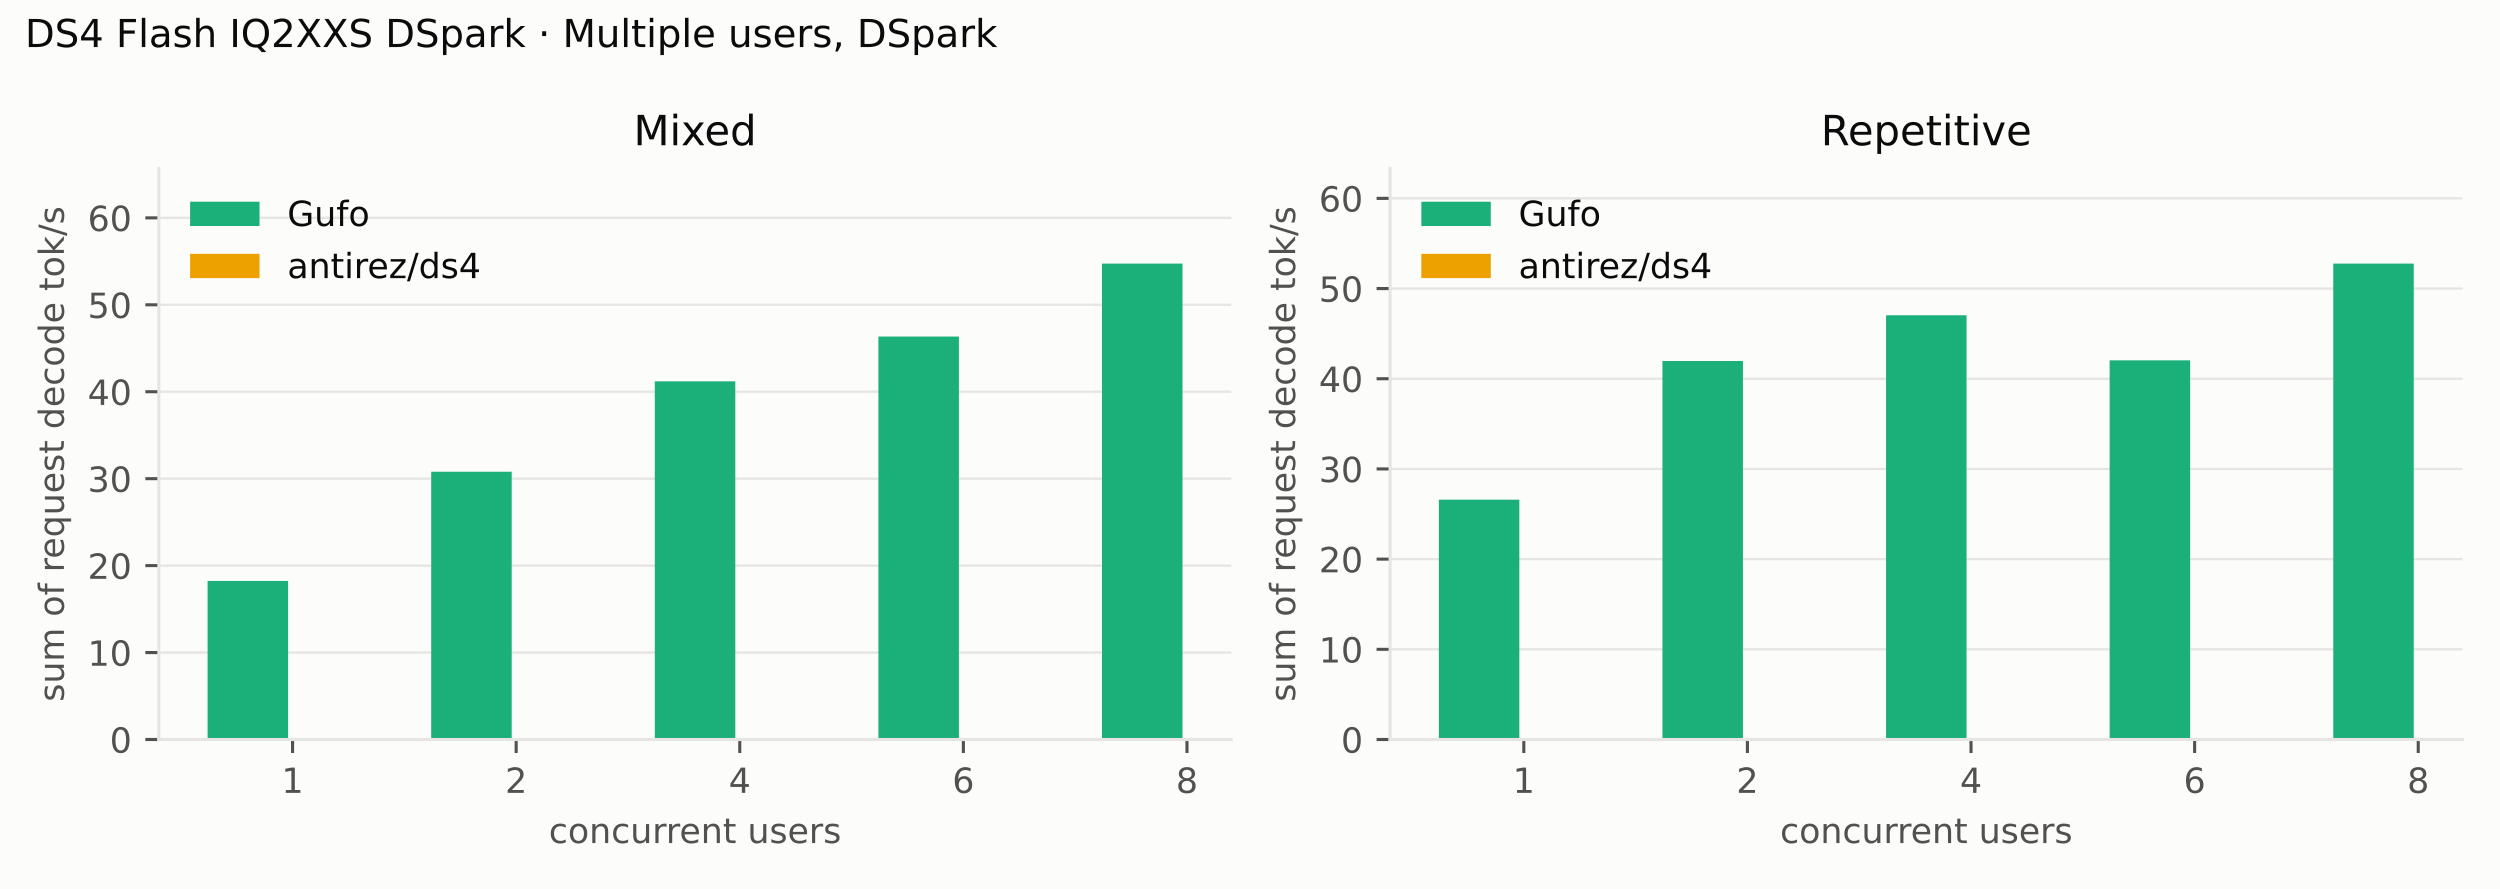
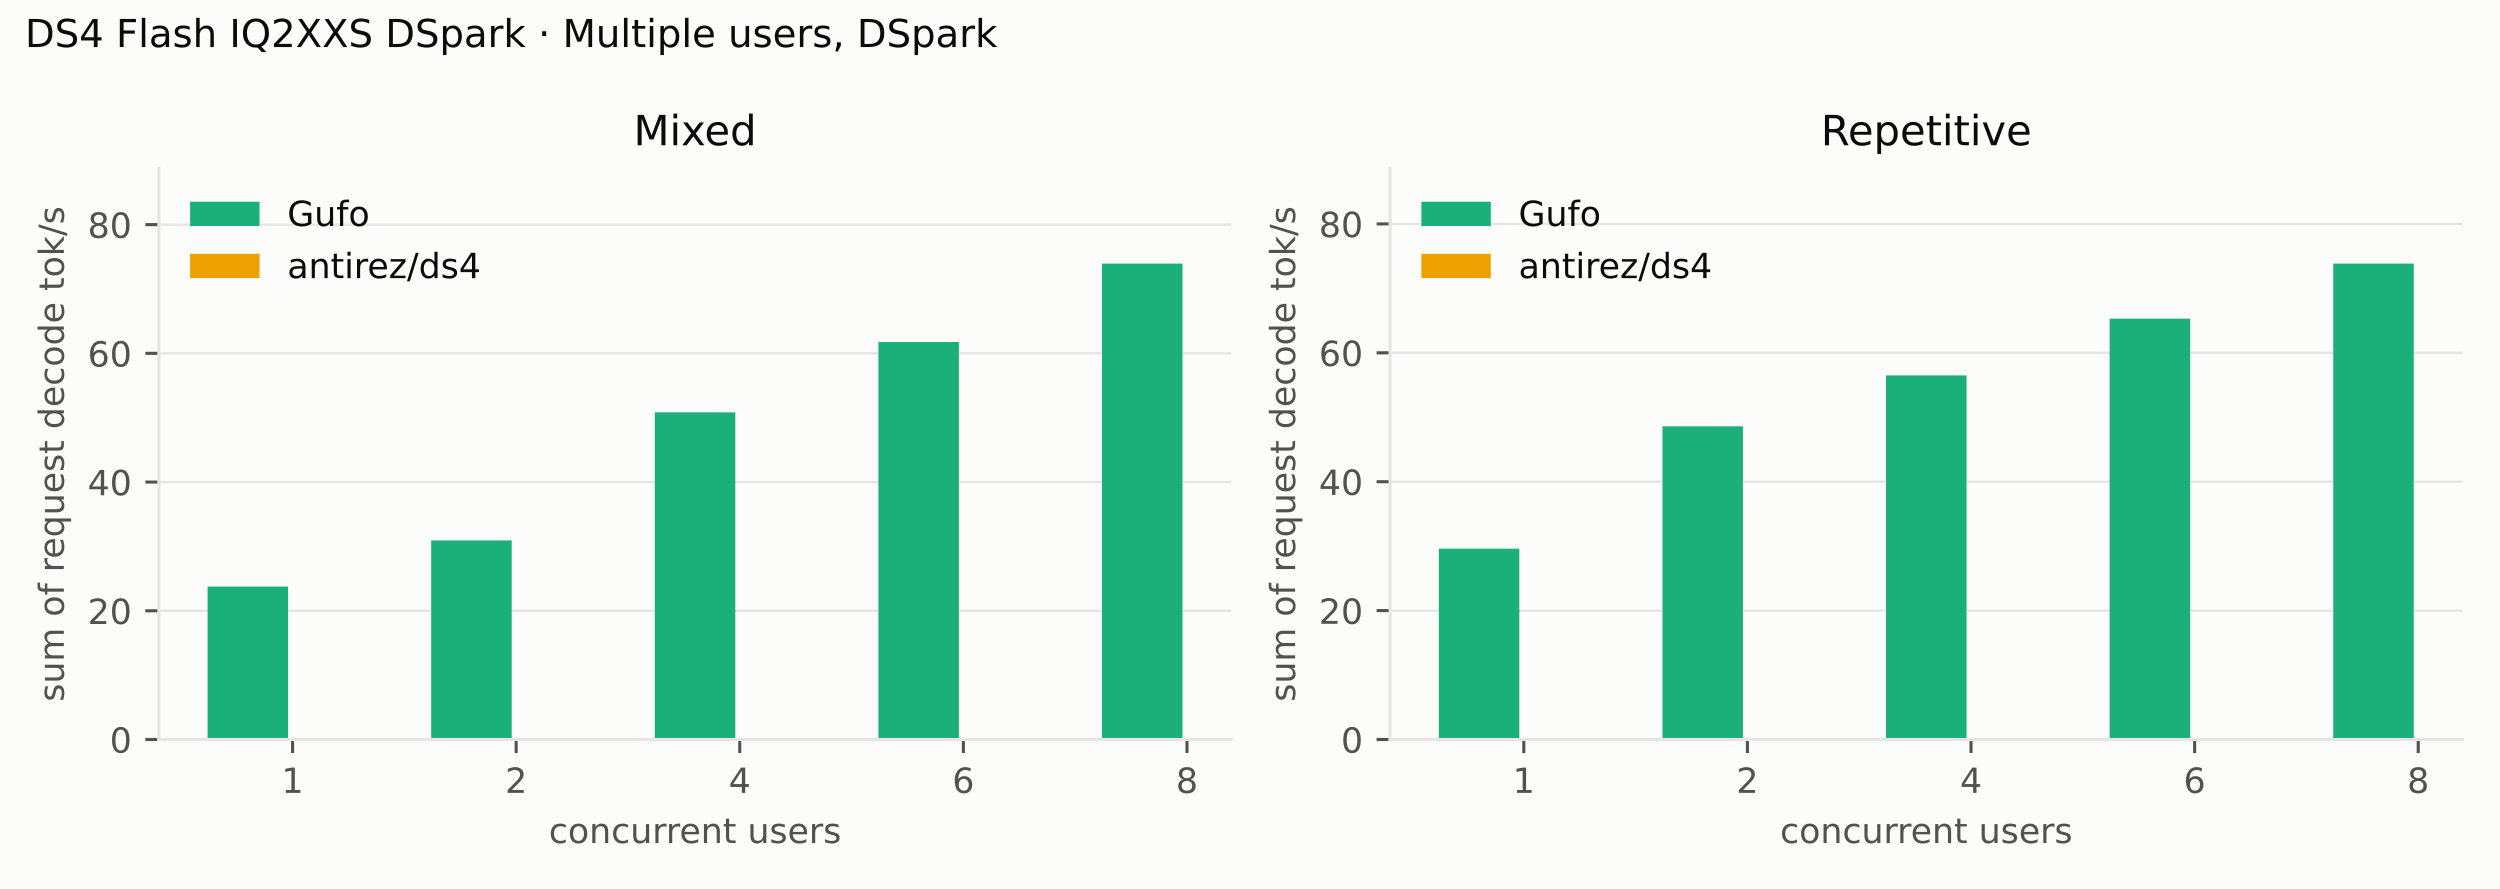
<svg xmlns="http://www.w3.org/2000/svg" xmlns:xlink="http://www.w3.org/1999/xlink" width="648pt" height="230.4pt" viewBox="0 0 648 230.4" version="1.1">
  <defs>
    <style type="text/css">*{stroke-linejoin: round; stroke-linecap: butt}</style>
  </defs>
  <g id="figure_1">
    <g id="patch_1">
      <path d="M 0 230.4 L 648 230.4 L 648 0 L 0 0 z " style="fill: #fcfcfb" />
    </g>
    <g id="axes_1">
      <g id="patch_2">
        <path d="M 41.173 191.68 L 319.14 191.68 L 319.14 43.647 L 41.173 43.647 z " style="fill: #fcfcfb" />
      </g>
      <g id="matplotlib.axis_1">
        <g id="xtick_1">
          <g id="line2d_1">
            <defs>
              <path id="m1ebf051f68" d="M 0 0 L 0 3.5 " style="stroke: #52514e; stroke-width: 0.8" />
            </defs>
            <g>
              <use xlink:href="#m1ebf051f68" x="75.832" y="191.68" style="fill: #52514e; stroke: #52514e; stroke-width: 0.8" />
            </g>
          </g>
          <g id="text_1">
            <text style="font-size: 9px; font-family: 'DejaVu Sans', 'Bitstream Vera Sans', 'Computer Modern Sans Serif', 'Lucida Grande', 'Verdana', 'Geneva', 'Lucid', 'Arial', 'Helvetica', 'Avant Garde', sans-serif; text-anchor: middle; fill: #52514e" x="75.832" y="205.518" transform="rotate(-0 75.83212 205.5179)">1</text>
          </g>
        </g>
        <g id="xtick_2">
          <g id="line2d_2">
            <g>
              <use xlink:href="#m1ebf051f68" x="133.79" y="191.68" style="fill: #52514e; stroke: #52514e; stroke-width: 0.8" />
            </g>
          </g>
          <g id="text_2">
            <text style="font-size: 9px; font-family: 'DejaVu Sans', 'Bitstream Vera Sans', 'Computer Modern Sans Serif', 'Lucida Grande', 'Verdana', 'Geneva', 'Lucid', 'Arial', 'Helvetica', 'Avant Garde', sans-serif; text-anchor: middle; fill: #52514e" x="133.79" y="205.518" transform="rotate(-0 133.7902 205.5179)">2</text>
          </g>
        </g>
        <g id="xtick_3">
          <g id="line2d_3">
            <g>
              <use xlink:href="#m1ebf051f68" x="191.748" y="191.68" style="fill: #52514e; stroke: #52514e; stroke-width: 0.8" />
            </g>
          </g>
          <g id="text_3">
            <text style="font-size: 9px; font-family: 'DejaVu Sans', 'Bitstream Vera Sans', 'Computer Modern Sans Serif', 'Lucida Grande', 'Verdana', 'Geneva', 'Lucid', 'Arial', 'Helvetica', 'Avant Garde', sans-serif; text-anchor: middle; fill: #52514e" x="191.748" y="205.518" transform="rotate(-0 191.7482 205.5179)">4</text>
          </g>
        </g>
        <g id="xtick_4">
          <g id="line2d_4">
            <g>
              <use xlink:href="#m1ebf051f68" x="249.706" y="191.68" style="fill: #52514e; stroke: #52514e; stroke-width: 0.8" />
            </g>
          </g>
          <g id="text_4">
            <text style="font-size: 9px; font-family: 'DejaVu Sans', 'Bitstream Vera Sans', 'Computer Modern Sans Serif', 'Lucida Grande', 'Verdana', 'Geneva', 'Lucid', 'Arial', 'Helvetica', 'Avant Garde', sans-serif; text-anchor: middle; fill: #52514e" x="249.706" y="205.518" transform="rotate(-0 249.7063 205.5179)">6</text>
          </g>
        </g>
        <g id="xtick_5">
          <g id="line2d_5">
            <g>
              <use xlink:href="#m1ebf051f68" x="307.664" y="191.68" style="fill: #52514e; stroke: #52514e; stroke-width: 0.8" />
            </g>
          </g>
          <g id="text_5">
            <text style="font-size: 9px; font-family: 'DejaVu Sans', 'Bitstream Vera Sans', 'Computer Modern Sans Serif', 'Lucida Grande', 'Verdana', 'Geneva', 'Lucid', 'Arial', 'Helvetica', 'Avant Garde', sans-serif; text-anchor: middle; fill: #52514e" x="307.664" y="205.518" transform="rotate(-0 307.6643 205.5179)">8</text>
          </g>
        </g>
        <g id="text_6">
          <text style="font-size: 9px; font-family: 'DejaVu Sans', 'Bitstream Vera Sans', 'Computer Modern Sans Serif', 'Lucida Grande', 'Verdana', 'Geneva', 'Lucid', 'Arial', 'Helvetica', 'Avant Garde', sans-serif; text-anchor: middle; fill: #52514e" x="180.157" y="218.518" transform="rotate(-0 180.1566 218.5179)">concurrent users</text>
        </g>
      </g>
      <g id="matplotlib.axis_2">
        <g id="ytick_1">
          <g id="line2d_6">
            <path d="M 41.173 191.68 L 319.14 191.68 " clip-path="url(#p87799a34b1)" style="fill: none; stroke: #e6e5e1; stroke-width: 0.6; stroke-linecap: square" />
          </g>
          <g id="line2d_7">
            <defs>
              <path id="m680e5b1e24" d="M 0 0 L -3.5 0 " style="stroke: #52514e; stroke-width: 0.8" />
            </defs>
            <g>
              <use xlink:href="#m680e5b1e24" x="41.173" y="191.68" style="fill: #52514e; stroke: #52514e; stroke-width: 0.8" />
            </g>
          </g>
          <g id="text_7">
            <text style="font-size: 9px; font-family: 'DejaVu Sans', 'Bitstream Vera Sans', 'Computer Modern Sans Serif', 'Lucida Grande', 'Verdana', 'Geneva', 'Lucid', 'Arial', 'Helvetica', 'Avant Garde', sans-serif; text-anchor: end; fill: #52514e" x="34.173" y="195.099" transform="rotate(-0 34.1732 195.0989)">0</text>
          </g>
        </g>
        <g id="ytick_2">
          <g id="line2d_8">
-             <path d="M 41.173 169.144 L 319.14 169.144 " clip-path="url(#p87799a34b1)" style="fill: none; stroke: #e6e5e1; stroke-width: 0.6; stroke-linecap: square" />
+             <path d="M 41.173 158.317 L 319.14 158.317 " clip-path="url(#p87799a34b1)" style="fill: none; stroke: #e6e5e1; stroke-width: 0.6; stroke-linecap: square" />
          </g>
          <g id="line2d_9">
            <g>
-               <use xlink:href="#m680e5b1e24" x="41.173" y="169.144" style="fill: #52514e; stroke: #52514e; stroke-width: 0.8" />
+               <use xlink:href="#m680e5b1e24" x="41.173" y="158.317" style="fill: #52514e; stroke: #52514e; stroke-width: 0.8" />
            </g>
          </g>
          <g id="text_8">
-             <text style="font-size: 9px; font-family: 'DejaVu Sans', 'Bitstream Vera Sans', 'Computer Modern Sans Serif', 'Lucida Grande', 'Verdana', 'Geneva', 'Lucid', 'Arial', 'Helvetica', 'Avant Garde', sans-serif; text-anchor: end; fill: #52514e" x="34.173" y="172.563" transform="rotate(-0 34.1732 172.5632)">10</text>
+             <text style="font-size: 9px; font-family: 'DejaVu Sans', 'Bitstream Vera Sans', 'Computer Modern Sans Serif', 'Lucida Grande', 'Verdana', 'Geneva', 'Lucid', 'Arial', 'Helvetica', 'Avant Garde', sans-serif; text-anchor: end; fill: #52514e" x="34.173" y="161.736" transform="rotate(-0 34.1732 161.7357)">20</text>
          </g>
        </g>
        <g id="ytick_3">
          <g id="line2d_10">
-             <path d="M 41.173 146.608 L 319.14 146.608 " clip-path="url(#p87799a34b1)" style="fill: none; stroke: #e6e5e1; stroke-width: 0.6; stroke-linecap: square" />
+             <path d="M 41.173 124.953 L 319.14 124.953 " clip-path="url(#p87799a34b1)" style="fill: none; stroke: #e6e5e1; stroke-width: 0.6; stroke-linecap: square" />
          </g>
          <g id="line2d_11">
            <g>
-               <use xlink:href="#m680e5b1e24" x="41.173" y="146.608" style="fill: #52514e; stroke: #52514e; stroke-width: 0.8" />
+               <use xlink:href="#m680e5b1e24" x="41.173" y="124.953" style="fill: #52514e; stroke: #52514e; stroke-width: 0.8" />
            </g>
          </g>
          <g id="text_9">
-             <text style="font-size: 9px; font-family: 'DejaVu Sans', 'Bitstream Vera Sans', 'Computer Modern Sans Serif', 'Lucida Grande', 'Verdana', 'Geneva', 'Lucid', 'Arial', 'Helvetica', 'Avant Garde', sans-serif; text-anchor: end; fill: #52514e" x="34.173" y="150.027" transform="rotate(-0 34.1732 150.0274)">20</text>
+             <text style="font-size: 9px; font-family: 'DejaVu Sans', 'Bitstream Vera Sans', 'Computer Modern Sans Serif', 'Lucida Grande', 'Verdana', 'Geneva', 'Lucid', 'Arial', 'Helvetica', 'Avant Garde', sans-serif; text-anchor: end; fill: #52514e" x="34.173" y="128.372" transform="rotate(-0 34.1732 128.3724)">40</text>
          </g>
        </g>
        <g id="ytick_4">
          <g id="line2d_12">
-             <path d="M 41.173 124.073 L 319.14 124.073 " clip-path="url(#p87799a34b1)" style="fill: none; stroke: #e6e5e1; stroke-width: 0.6; stroke-linecap: square" />
+             <path d="M 41.173 91.59 L 319.14 91.59 " clip-path="url(#p87799a34b1)" style="fill: none; stroke: #e6e5e1; stroke-width: 0.6; stroke-linecap: square" />
          </g>
          <g id="line2d_13">
            <g>
-               <use xlink:href="#m680e5b1e24" x="41.173" y="124.073" style="fill: #52514e; stroke: #52514e; stroke-width: 0.8" />
+               <use xlink:href="#m680e5b1e24" x="41.173" y="91.59" style="fill: #52514e; stroke: #52514e; stroke-width: 0.8" />
            </g>
          </g>
          <g id="text_10">
-             <text style="font-size: 9px; font-family: 'DejaVu Sans', 'Bitstream Vera Sans', 'Computer Modern Sans Serif', 'Lucida Grande', 'Verdana', 'Geneva', 'Lucid', 'Arial', 'Helvetica', 'Avant Garde', sans-serif; text-anchor: end; fill: #52514e" x="34.173" y="127.492" transform="rotate(-0 34.1732 127.4917)">30</text>
+             <text style="font-size: 9px; font-family: 'DejaVu Sans', 'Bitstream Vera Sans', 'Computer Modern Sans Serif', 'Lucida Grande', 'Verdana', 'Geneva', 'Lucid', 'Arial', 'Helvetica', 'Avant Garde', sans-serif; text-anchor: end; fill: #52514e" x="34.173" y="95.009" transform="rotate(-0 34.1732 95.00908)">60</text>
          </g>
        </g>
        <g id="ytick_5">
          <g id="line2d_14">
-             <path d="M 41.173 101.537 L 319.14 101.537 " clip-path="url(#p87799a34b1)" style="fill: none; stroke: #e6e5e1; stroke-width: 0.6; stroke-linecap: square" />
+             <path d="M 41.173 58.227 L 319.14 58.227 " clip-path="url(#p87799a34b1)" style="fill: none; stroke: #e6e5e1; stroke-width: 0.6; stroke-linecap: square" />
          </g>
          <g id="line2d_15">
            <g>
-               <use xlink:href="#m680e5b1e24" x="41.173" y="101.537" style="fill: #52514e; stroke: #52514e; stroke-width: 0.8" />
+               <use xlink:href="#m680e5b1e24" x="41.173" y="58.227" style="fill: #52514e; stroke: #52514e; stroke-width: 0.8" />
            </g>
          </g>
          <g id="text_11">
-             <text style="font-size: 9px; font-family: 'DejaVu Sans', 'Bitstream Vera Sans', 'Computer Modern Sans Serif', 'Lucida Grande', 'Verdana', 'Geneva', 'Lucid', 'Arial', 'Helvetica', 'Avant Garde', sans-serif; text-anchor: end; fill: #52514e" x="34.173" y="104.956" transform="rotate(-0 34.1732 104.9559)">40</text>
-           </g>
-         </g>
-         <g id="ytick_6">
-           <g id="line2d_16">
-             <path d="M 41.173 79.001 L 319.14 79.001 " clip-path="url(#p87799a34b1)" style="fill: none; stroke: #e6e5e1; stroke-width: 0.6; stroke-linecap: square" />
-           </g>
-           <g id="line2d_17">
-             <g>
-               <use xlink:href="#m680e5b1e24" x="41.173" y="79.001" style="fill: #52514e; stroke: #52514e; stroke-width: 0.8" />
-             </g>
-           </g>
-           <g id="text_12">
-             <text style="font-size: 9px; font-family: 'DejaVu Sans', 'Bitstream Vera Sans', 'Computer Modern Sans Serif', 'Lucida Grande', 'Verdana', 'Geneva', 'Lucid', 'Arial', 'Helvetica', 'Avant Garde', sans-serif; text-anchor: end; fill: #52514e" x="34.173" y="82.42" transform="rotate(-0 34.1732 82.42014)">50</text>
-           </g>
-         </g>
-         <g id="ytick_7">
-           <g id="line2d_18">
-             <path d="M 41.173 56.465 L 319.14 56.465 " clip-path="url(#p87799a34b1)" style="fill: none; stroke: #e6e5e1; stroke-width: 0.6; stroke-linecap: square" />
-           </g>
-           <g id="line2d_19">
-             <g>
-               <use xlink:href="#m680e5b1e24" x="41.173" y="56.465" style="fill: #52514e; stroke: #52514e; stroke-width: 0.8" />
-             </g>
-           </g>
-           <g id="text_13">
-             <text style="font-size: 9px; font-family: 'DejaVu Sans', 'Bitstream Vera Sans', 'Computer Modern Sans Serif', 'Lucida Grande', 'Verdana', 'Geneva', 'Lucid', 'Arial', 'Helvetica', 'Avant Garde', sans-serif; text-anchor: end; fill: #52514e" x="34.173" y="59.884" transform="rotate(-0 34.1732 59.88438)">60</text>
-           </g>
-         </g>
-         <g id="text_14">
+             <text style="font-size: 9px; font-family: 'DejaVu Sans', 'Bitstream Vera Sans', 'Computer Modern Sans Serif', 'Lucida Grande', 'Verdana', 'Geneva', 'Lucid', 'Arial', 'Helvetica', 'Avant Garde', sans-serif; text-anchor: end; fill: #52514e" x="34.173" y="61.646" transform="rotate(-0 34.1732 61.6458)">80</text>
+           </g>
+         </g>
+         <g id="text_12">
          <text style="font-size: 9px; font-family: 'DejaVu Sans', 'Bitstream Vera Sans', 'Computer Modern Sans Serif', 'Lucida Grande', 'Verdana', 'Geneva', 'Lucid', 'Arial', 'Helvetica', 'Avant Garde', sans-serif; text-anchor: middle; fill: #52514e" x="16.559" y="117.664" transform="rotate(-90 16.55859 117.6635)">sum of request decode tok/s</text>
        </g>
      </g>
      <g id="patch_3">
-         <path d="M 53.808 191.68 L 74.673 191.68 L 74.673 150.575 L 53.808 150.575 z " clip-path="url(#p87799a34b1)" style="fill: #1baf7a" />
+         <path d="M 53.808 191.68 L 74.673 191.68 L 74.673 152.044 L 53.808 152.044 z " clip-path="url(#p87799a34b1)" style="fill: #1baf7a" />
      </g>
      <g id="patch_4">
-         <path d="M 111.766 191.68 L 132.631 191.68 L 132.631 122.27 L 111.766 122.27 z " clip-path="url(#p87799a34b1)" style="fill: #1baf7a" />
+         <path d="M 111.766 191.68 L 132.631 191.68 L 132.631 140.067 L 111.766 140.067 z " clip-path="url(#p87799a34b1)" style="fill: #1baf7a" />
      </g>
      <g id="patch_5">
-         <path d="M 169.724 191.68 L 190.589 191.68 L 190.589 98.833 L 169.724 98.833 z " clip-path="url(#p87799a34b1)" style="fill: #1baf7a" />
+         <path d="M 169.724 191.68 L 190.589 191.68 L 190.589 106.871 L 169.724 106.871 z " clip-path="url(#p87799a34b1)" style="fill: #1baf7a" />
      </g>
      <g id="patch_6">
-         <path d="M 227.682 191.68 L 248.547 191.68 L 248.547 87.227 L 227.682 87.227 z " clip-path="url(#p87799a34b1)" style="fill: #1baf7a" />
+         <path d="M 227.682 191.68 L 248.547 191.68 L 248.547 88.654 L 227.682 88.654 z " clip-path="url(#p87799a34b1)" style="fill: #1baf7a" />
      </g>
      <g id="patch_7">
        <path d="M 285.64 191.68 L 306.505 191.68 L 306.505 68.319 L 285.64 68.319 z " clip-path="url(#p87799a34b1)" style="fill: #1baf7a" />
      </g>
      <g id="patch_8">
        <path d="M 0 0 z " clip-path="url(#p87799a34b1)" style="fill: #eda100" />
      </g>
      <g id="patch_9">
        <path d="M 0 0 z " clip-path="url(#p87799a34b1)" style="fill: #eda100" />
      </g>
      <g id="patch_10">
        <path d="M 0 0 z " clip-path="url(#p87799a34b1)" style="fill: #eda100" />
      </g>
      <g id="patch_11">
        <path d="M 0 0 z " clip-path="url(#p87799a34b1)" style="fill: #eda100" />
      </g>
      <g id="patch_12">
        <path d="M 0 0 z " clip-path="url(#p87799a34b1)" style="fill: #eda100" />
      </g>
      <g id="patch_13">
        <path d="M 41.173 191.68 L 41.173 43.647 " style="fill: none; stroke: #e6e5e1; stroke-width: 0.8; stroke-linejoin: miter; stroke-linecap: square" />
      </g>
      <g id="patch_14">
        <path d="M 41.173 191.68 L 319.14 191.68 " style="fill: none; stroke: #e6e5e1; stroke-width: 0.8; stroke-linejoin: miter; stroke-linecap: square" />
      </g>
-       <g id="text_15">
+       <g id="text_13">
        <text style="font-size: 10.8px; font-family: 'DejaVu Sans', 'Bitstream Vera Sans', 'Computer Modern Sans Serif', 'Lucida Grande', 'Verdana', 'Geneva', 'Lucid', 'Arial', 'Helvetica', 'Avant Garde', sans-serif; text-anchor: middle; fill: #0b0b0b" x="180.157" y="37.647" transform="rotate(-0 180.1566 37.64709)">Mixed</text>
      </g>
      <g id="legend_1">
        <g id="patch_15">
          <path d="M 49.273 58.586 L 67.273 58.586 L 67.273 52.286 L 49.273 52.286 z " style="fill: #1baf7a" />
        </g>
-         <g id="text_16">
+         <g id="text_14">
          <text style="font-size: 9px; font-family: 'DejaVu Sans', 'Bitstream Vera Sans', 'Computer Modern Sans Serif', 'Lucida Grande', 'Verdana', 'Geneva', 'Lucid', 'Arial', 'Helvetica', 'Avant Garde', sans-serif; text-anchor: start; fill: #0b0b0b" x="74.473" y="58.586" transform="rotate(-0 74.4732 58.58569)">Gufo</text>
        </g>
        <g id="patch_16">
          <path d="M 49.273 72.086 L 67.273 72.086 L 67.273 65.786 L 49.273 65.786 z " style="fill: #eda100" />
        </g>
-         <g id="text_17">
+         <g id="text_15">
          <text style="font-size: 9px; font-family: 'DejaVu Sans', 'Bitstream Vera Sans', 'Computer Modern Sans Serif', 'Lucida Grande', 'Verdana', 'Geneva', 'Lucid', 'Arial', 'Helvetica', 'Avant Garde', sans-serif; text-anchor: start; fill: #0b0b0b" x="74.473" y="72.086" transform="rotate(-0 74.4732 72.08639)">antirez/ds4</text>
        </g>
      </g>
    </g>
    <g id="axes_2">
      <g id="patch_17">
        <path d="M 360.313 191.68 L 638.28 191.68 L 638.28 43.647 L 360.313 43.647 z " style="fill: #fcfcfb" />
      </g>
      <g id="matplotlib.axis_3">
        <g id="xtick_6">
+           <g id="line2d_16">
+             <g>
+               <use xlink:href="#m1ebf051f68" x="394.972" y="191.68" style="fill: #52514e; stroke: #52514e; stroke-width: 0.8" />
+             </g>
+           </g>
+           <g id="text_16">
+             <text style="font-size: 9px; font-family: 'DejaVu Sans', 'Bitstream Vera Sans', 'Computer Modern Sans Serif', 'Lucida Grande', 'Verdana', 'Geneva', 'Lucid', 'Arial', 'Helvetica', 'Avant Garde', sans-serif; text-anchor: middle; fill: #52514e" x="394.972" y="205.518" transform="rotate(-0 394.9721 205.5179)">1</text>
+           </g>
+         </g>
+         <g id="xtick_7">
+           <g id="line2d_17">
+             <g>
+               <use xlink:href="#m1ebf051f68" x="452.93" y="191.68" style="fill: #52514e; stroke: #52514e; stroke-width: 0.8" />
+             </g>
+           </g>
+           <g id="text_17">
+             <text style="font-size: 9px; font-family: 'DejaVu Sans', 'Bitstream Vera Sans', 'Computer Modern Sans Serif', 'Lucida Grande', 'Verdana', 'Geneva', 'Lucid', 'Arial', 'Helvetica', 'Avant Garde', sans-serif; text-anchor: middle; fill: #52514e" x="452.93" y="205.518" transform="rotate(-0 452.9302 205.5179)">2</text>
+           </g>
+         </g>
+         <g id="xtick_8">
+           <g id="line2d_18">
+             <g>
+               <use xlink:href="#m1ebf051f68" x="510.888" y="191.68" style="fill: #52514e; stroke: #52514e; stroke-width: 0.8" />
+             </g>
+           </g>
+           <g id="text_18">
+             <text style="font-size: 9px; font-family: 'DejaVu Sans', 'Bitstream Vera Sans', 'Computer Modern Sans Serif', 'Lucida Grande', 'Verdana', 'Geneva', 'Lucid', 'Arial', 'Helvetica', 'Avant Garde', sans-serif; text-anchor: middle; fill: #52514e" x="510.888" y="205.518" transform="rotate(-0 510.8882 205.5179)">4</text>
+           </g>
+         </g>
+         <g id="xtick_9">
+           <g id="line2d_19">
+             <g>
+               <use xlink:href="#m1ebf051f68" x="568.846" y="191.68" style="fill: #52514e; stroke: #52514e; stroke-width: 0.8" />
+             </g>
+           </g>
+           <g id="text_19">
+             <text style="font-size: 9px; font-family: 'DejaVu Sans', 'Bitstream Vera Sans', 'Computer Modern Sans Serif', 'Lucida Grande', 'Verdana', 'Geneva', 'Lucid', 'Arial', 'Helvetica', 'Avant Garde', sans-serif; text-anchor: middle; fill: #52514e" x="568.846" y="205.518" transform="rotate(-0 568.8463 205.5179)">6</text>
+           </g>
+         </g>
+         <g id="xtick_10">
          <g id="line2d_20">
            <g>
-               <use xlink:href="#m1ebf051f68" x="394.972" y="191.68" style="fill: #52514e; stroke: #52514e; stroke-width: 0.8" />
-             </g>
-           </g>
-           <g id="text_18">
-             <text style="font-size: 9px; font-family: 'DejaVu Sans', 'Bitstream Vera Sans', 'Computer Modern Sans Serif', 'Lucida Grande', 'Verdana', 'Geneva', 'Lucid', 'Arial', 'Helvetica', 'Avant Garde', sans-serif; text-anchor: middle; fill: #52514e" x="394.972" y="205.518" transform="rotate(-0 394.9721 205.5179)">1</text>
-           </g>
-         </g>
-         <g id="xtick_7">
+               <use xlink:href="#m1ebf051f68" x="626.804" y="191.68" style="fill: #52514e; stroke: #52514e; stroke-width: 0.8" />
+             </g>
+           </g>
+           <g id="text_20">
+             <text style="font-size: 9px; font-family: 'DejaVu Sans', 'Bitstream Vera Sans', 'Computer Modern Sans Serif', 'Lucida Grande', 'Verdana', 'Geneva', 'Lucid', 'Arial', 'Helvetica', 'Avant Garde', sans-serif; text-anchor: middle; fill: #52514e" x="626.804" y="205.518" transform="rotate(-0 626.8043 205.5179)">8</text>
+           </g>
+         </g>
+         <g id="text_21">
+           <text style="font-size: 9px; font-family: 'DejaVu Sans', 'Bitstream Vera Sans', 'Computer Modern Sans Serif', 'Lucida Grande', 'Verdana', 'Geneva', 'Lucid', 'Arial', 'Helvetica', 'Avant Garde', sans-serif; text-anchor: middle; fill: #52514e" x="499.297" y="218.518" transform="rotate(-0 499.2966 218.5179)">concurrent users</text>
+         </g>
+       </g>
+       <g id="matplotlib.axis_4">
+         <g id="ytick_6">
          <g id="line2d_21">
-             <g>
-               <use xlink:href="#m1ebf051f68" x="452.93" y="191.68" style="fill: #52514e; stroke: #52514e; stroke-width: 0.8" />
-             </g>
-           </g>
-           <g id="text_19">
-             <text style="font-size: 9px; font-family: 'DejaVu Sans', 'Bitstream Vera Sans', 'Computer Modern Sans Serif', 'Lucida Grande', 'Verdana', 'Geneva', 'Lucid', 'Arial', 'Helvetica', 'Avant Garde', sans-serif; text-anchor: middle; fill: #52514e" x="452.93" y="205.518" transform="rotate(-0 452.9302 205.5179)">2</text>
-           </g>
-         </g>
-         <g id="xtick_8">
+             <path d="M 360.313 191.68 L 638.28 191.68 " clip-path="url(#pc43547f688)" style="fill: none; stroke: #e6e5e1; stroke-width: 0.6; stroke-linecap: square" />
+           </g>
          <g id="line2d_22">
            <g>
-               <use xlink:href="#m1ebf051f68" x="510.888" y="191.68" style="fill: #52514e; stroke: #52514e; stroke-width: 0.8" />
-             </g>
-           </g>
-           <g id="text_20">
-             <text style="font-size: 9px; font-family: 'DejaVu Sans', 'Bitstream Vera Sans', 'Computer Modern Sans Serif', 'Lucida Grande', 'Verdana', 'Geneva', 'Lucid', 'Arial', 'Helvetica', 'Avant Garde', sans-serif; text-anchor: middle; fill: #52514e" x="510.888" y="205.518" transform="rotate(-0 510.8882 205.5179)">4</text>
-           </g>
-         </g>
-         <g id="xtick_9">
+               <use xlink:href="#m680e5b1e24" x="360.313" y="191.68" style="fill: #52514e; stroke: #52514e; stroke-width: 0.8" />
+             </g>
+           </g>
+           <g id="text_22">
+             <text style="font-size: 9px; font-family: 'DejaVu Sans', 'Bitstream Vera Sans', 'Computer Modern Sans Serif', 'Lucida Grande', 'Verdana', 'Geneva', 'Lucid', 'Arial', 'Helvetica', 'Avant Garde', sans-serif; text-anchor: end; fill: #52514e" x="353.313" y="195.099" transform="rotate(-0 353.3132 195.0989)">0</text>
+           </g>
+         </g>
+         <g id="ytick_7">
          <g id="line2d_23">
-             <g>
-               <use xlink:href="#m1ebf051f68" x="568.846" y="191.68" style="fill: #52514e; stroke: #52514e; stroke-width: 0.8" />
-             </g>
-           </g>
-           <g id="text_21">
-             <text style="font-size: 9px; font-family: 'DejaVu Sans', 'Bitstream Vera Sans', 'Computer Modern Sans Serif', 'Lucida Grande', 'Verdana', 'Geneva', 'Lucid', 'Arial', 'Helvetica', 'Avant Garde', sans-serif; text-anchor: middle; fill: #52514e" x="568.846" y="205.518" transform="rotate(-0 568.8463 205.5179)">6</text>
-           </g>
-         </g>
-         <g id="xtick_10">
+             <path d="M 360.313 158.272 L 638.28 158.272 " clip-path="url(#pc43547f688)" style="fill: none; stroke: #e6e5e1; stroke-width: 0.6; stroke-linecap: square" />
+           </g>
          <g id="line2d_24">
            <g>
-               <use xlink:href="#m1ebf051f68" x="626.804" y="191.68" style="fill: #52514e; stroke: #52514e; stroke-width: 0.8" />
-             </g>
-           </g>
-           <g id="text_22">
-             <text style="font-size: 9px; font-family: 'DejaVu Sans', 'Bitstream Vera Sans', 'Computer Modern Sans Serif', 'Lucida Grande', 'Verdana', 'Geneva', 'Lucid', 'Arial', 'Helvetica', 'Avant Garde', sans-serif; text-anchor: middle; fill: #52514e" x="626.804" y="205.518" transform="rotate(-0 626.8043 205.5179)">8</text>
-           </g>
-         </g>
-         <g id="text_23">
-           <text style="font-size: 9px; font-family: 'DejaVu Sans', 'Bitstream Vera Sans', 'Computer Modern Sans Serif', 'Lucida Grande', 'Verdana', 'Geneva', 'Lucid', 'Arial', 'Helvetica', 'Avant Garde', sans-serif; text-anchor: middle; fill: #52514e" x="499.297" y="218.518" transform="rotate(-0 499.2966 218.5179)">concurrent users</text>
-         </g>
-       </g>
-       <g id="matplotlib.axis_4">
+               <use xlink:href="#m680e5b1e24" x="360.313" y="158.272" style="fill: #52514e; stroke: #52514e; stroke-width: 0.8" />
+             </g>
+           </g>
+           <g id="text_23">
+             <text style="font-size: 9px; font-family: 'DejaVu Sans', 'Bitstream Vera Sans', 'Computer Modern Sans Serif', 'Lucida Grande', 'Verdana', 'Geneva', 'Lucid', 'Arial', 'Helvetica', 'Avant Garde', sans-serif; text-anchor: end; fill: #52514e" x="353.313" y="161.69" transform="rotate(-0 353.3132 161.6905)">20</text>
+           </g>
+         </g>
        <g id="ytick_8">
          <g id="line2d_25">
-             <path d="M 360.313 191.68 L 638.28 191.68 " clip-path="url(#pc43547f688)" style="fill: none; stroke: #e6e5e1; stroke-width: 0.6; stroke-linecap: square" />
+             <path d="M 360.313 124.863 L 638.28 124.863 " clip-path="url(#pc43547f688)" style="fill: none; stroke: #e6e5e1; stroke-width: 0.6; stroke-linecap: square" />
          </g>
          <g id="line2d_26">
            <g>
-               <use xlink:href="#m680e5b1e24" x="360.313" y="191.68" style="fill: #52514e; stroke: #52514e; stroke-width: 0.8" />
+               <use xlink:href="#m680e5b1e24" x="360.313" y="124.863" style="fill: #52514e; stroke: #52514e; stroke-width: 0.8" />
            </g>
          </g>
          <g id="text_24">
-             <text style="font-size: 9px; font-family: 'DejaVu Sans', 'Bitstream Vera Sans', 'Computer Modern Sans Serif', 'Lucida Grande', 'Verdana', 'Geneva', 'Lucid', 'Arial', 'Helvetica', 'Avant Garde', sans-serif; text-anchor: end; fill: #52514e" x="353.313" y="195.099" transform="rotate(-0 353.3132 195.0989)">0</text>
+             <text style="font-size: 9px; font-family: 'DejaVu Sans', 'Bitstream Vera Sans', 'Computer Modern Sans Serif', 'Lucida Grande', 'Verdana', 'Geneva', 'Lucid', 'Arial', 'Helvetica', 'Avant Garde', sans-serif; text-anchor: end; fill: #52514e" x="353.313" y="128.282" transform="rotate(-0 353.3132 128.282)">40</text>
          </g>
        </g>
        <g id="ytick_9">
          <g id="line2d_27">
-             <path d="M 360.313 168.303 L 638.28 168.303 " clip-path="url(#pc43547f688)" style="fill: none; stroke: #e6e5e1; stroke-width: 0.6; stroke-linecap: square" />
+             <path d="M 360.313 91.455 L 638.28 91.455 " clip-path="url(#pc43547f688)" style="fill: none; stroke: #e6e5e1; stroke-width: 0.6; stroke-linecap: square" />
          </g>
          <g id="line2d_28">
            <g>
-               <use xlink:href="#m680e5b1e24" x="360.313" y="168.303" style="fill: #52514e; stroke: #52514e; stroke-width: 0.8" />
+               <use xlink:href="#m680e5b1e24" x="360.313" y="91.455" style="fill: #52514e; stroke: #52514e; stroke-width: 0.8" />
            </g>
          </g>
          <g id="text_25">
-             <text style="font-size: 9px; font-family: 'DejaVu Sans', 'Bitstream Vera Sans', 'Computer Modern Sans Serif', 'Lucida Grande', 'Verdana', 'Geneva', 'Lucid', 'Arial', 'Helvetica', 'Avant Garde', sans-serif; text-anchor: end; fill: #52514e" x="353.313" y="171.722" transform="rotate(-0 353.3132 171.7219)">10</text>
+             <text style="font-size: 9px; font-family: 'DejaVu Sans', 'Bitstream Vera Sans', 'Computer Modern Sans Serif', 'Lucida Grande', 'Verdana', 'Geneva', 'Lucid', 'Arial', 'Helvetica', 'Avant Garde', sans-serif; text-anchor: end; fill: #52514e" x="353.313" y="94.874" transform="rotate(-0 353.3132 94.87355)">60</text>
          </g>
        </g>
        <g id="ytick_10">
          <g id="line2d_29">
-             <path d="M 360.313 144.926 L 638.28 144.926 " clip-path="url(#pc43547f688)" style="fill: none; stroke: #e6e5e1; stroke-width: 0.6; stroke-linecap: square" />
+             <path d="M 360.313 58.046 L 638.28 58.046 " clip-path="url(#pc43547f688)" style="fill: none; stroke: #e6e5e1; stroke-width: 0.6; stroke-linecap: square" />
          </g>
          <g id="line2d_30">
            <g>
-               <use xlink:href="#m680e5b1e24" x="360.313" y="144.926" style="fill: #52514e; stroke: #52514e; stroke-width: 0.8" />
+               <use xlink:href="#m680e5b1e24" x="360.313" y="58.046" style="fill: #52514e; stroke: #52514e; stroke-width: 0.8" />
            </g>
          </g>
          <g id="text_26">
-             <text style="font-size: 9px; font-family: 'DejaVu Sans', 'Bitstream Vera Sans', 'Computer Modern Sans Serif', 'Lucida Grande', 'Verdana', 'Geneva', 'Lucid', 'Arial', 'Helvetica', 'Avant Garde', sans-serif; text-anchor: end; fill: #52514e" x="353.313" y="148.345" transform="rotate(-0 353.3132 148.3448)">20</text>
-           </g>
-         </g>
-         <g id="ytick_11">
-           <g id="line2d_31">
-             <path d="M 360.313 121.549 L 638.28 121.549 " clip-path="url(#pc43547f688)" style="fill: none; stroke: #e6e5e1; stroke-width: 0.6; stroke-linecap: square" />
-           </g>
-           <g id="line2d_32">
-             <g>
-               <use xlink:href="#m680e5b1e24" x="360.313" y="121.549" style="fill: #52514e; stroke: #52514e; stroke-width: 0.8" />
-             </g>
-           </g>
-           <g id="text_27">
-             <text style="font-size: 9px; font-family: 'DejaVu Sans', 'Bitstream Vera Sans', 'Computer Modern Sans Serif', 'Lucida Grande', 'Verdana', 'Geneva', 'Lucid', 'Arial', 'Helvetica', 'Avant Garde', sans-serif; text-anchor: end; fill: #52514e" x="353.313" y="124.968" transform="rotate(-0 353.3132 124.9678)">30</text>
-           </g>
-         </g>
-         <g id="ytick_12">
-           <g id="line2d_33">
-             <path d="M 360.313 98.172 L 638.28 98.172 " clip-path="url(#pc43547f688)" style="fill: none; stroke: #e6e5e1; stroke-width: 0.6; stroke-linecap: square" />
-           </g>
-           <g id="line2d_34">
-             <g>
-               <use xlink:href="#m680e5b1e24" x="360.313" y="98.172" style="fill: #52514e; stroke: #52514e; stroke-width: 0.8" />
-             </g>
-           </g>
-           <g id="text_28">
-             <text style="font-size: 9px; font-family: 'DejaVu Sans', 'Bitstream Vera Sans', 'Computer Modern Sans Serif', 'Lucida Grande', 'Verdana', 'Geneva', 'Lucid', 'Arial', 'Helvetica', 'Avant Garde', sans-serif; text-anchor: end; fill: #52514e" x="353.313" y="101.591" transform="rotate(-0 353.3132 101.5907)">40</text>
-           </g>
-         </g>
-         <g id="ytick_13">
-           <g id="line2d_35">
-             <path d="M 360.313 74.795 L 638.28 74.795 " clip-path="url(#pc43547f688)" style="fill: none; stroke: #e6e5e1; stroke-width: 0.6; stroke-linecap: square" />
-           </g>
-           <g id="line2d_36">
-             <g>
-               <use xlink:href="#m680e5b1e24" x="360.313" y="74.795" style="fill: #52514e; stroke: #52514e; stroke-width: 0.8" />
-             </g>
-           </g>
-           <g id="text_29">
-             <text style="font-size: 9px; font-family: 'DejaVu Sans', 'Bitstream Vera Sans', 'Computer Modern Sans Serif', 'Lucida Grande', 'Verdana', 'Geneva', 'Lucid', 'Arial', 'Helvetica', 'Avant Garde', sans-serif; text-anchor: end; fill: #52514e" x="353.313" y="78.214" transform="rotate(-0 353.3132 78.21364)">50</text>
-           </g>
-         </g>
-         <g id="ytick_14">
-           <g id="line2d_37">
-             <path d="M 360.313 51.418 L 638.28 51.418 " clip-path="url(#pc43547f688)" style="fill: none; stroke: #e6e5e1; stroke-width: 0.6; stroke-linecap: square" />
-           </g>
-           <g id="line2d_38">
-             <g>
-               <use xlink:href="#m680e5b1e24" x="360.313" y="51.418" style="fill: #52514e; stroke: #52514e; stroke-width: 0.8" />
-             </g>
-           </g>
-           <g id="text_30">
-             <text style="font-size: 9px; font-family: 'DejaVu Sans', 'Bitstream Vera Sans', 'Computer Modern Sans Serif', 'Lucida Grande', 'Verdana', 'Geneva', 'Lucid', 'Arial', 'Helvetica', 'Avant Garde', sans-serif; text-anchor: end; fill: #52514e" x="353.313" y="54.837" transform="rotate(-0 353.3132 54.83657)">60</text>
-           </g>
-         </g>
-         <g id="text_31">
+             <text style="font-size: 9px; font-family: 'DejaVu Sans', 'Bitstream Vera Sans', 'Computer Modern Sans Serif', 'Lucida Grande', 'Verdana', 'Geneva', 'Lucid', 'Arial', 'Helvetica', 'Avant Garde', sans-serif; text-anchor: end; fill: #52514e" x="353.313" y="61.465" transform="rotate(-0 353.3132 61.46509)">80</text>
+           </g>
+         </g>
+         <g id="text_27">
          <text style="font-size: 9px; font-family: 'DejaVu Sans', 'Bitstream Vera Sans', 'Computer Modern Sans Serif', 'Lucida Grande', 'Verdana', 'Geneva', 'Lucid', 'Arial', 'Helvetica', 'Avant Garde', sans-serif; text-anchor: middle; fill: #52514e" x="335.699" y="117.664" transform="rotate(-90 335.6986 117.6635)">sum of request decode tok/s</text>
        </g>
      </g>
      <g id="patch_18">
-         <path d="M 372.948 191.68 L 393.813 191.68 L 393.813 129.52 L 372.948 129.52 z " clip-path="url(#pc43547f688)" style="fill: #1baf7a" />
+         <path d="M 372.948 191.68 L 393.813 191.68 L 393.813 142.219 L 372.948 142.219 z " clip-path="url(#pc43547f688)" style="fill: #1baf7a" />
      </g>
      <g id="patch_19">
-         <path d="M 430.906 191.68 L 451.771 191.68 L 451.771 93.566 L 430.906 93.566 z " clip-path="url(#pc43547f688)" style="fill: #1baf7a" />
+         <path d="M 430.906 191.68 L 451.771 191.68 L 451.771 110.497 L 430.906 110.497 z " clip-path="url(#pc43547f688)" style="fill: #1baf7a" />
      </g>
      <g id="patch_20">
-         <path d="M 488.864 191.68 L 509.729 191.68 L 509.729 81.714 L 488.864 81.714 z " clip-path="url(#pc43547f688)" style="fill: #1baf7a" />
+         <path d="M 488.864 191.68 L 509.729 191.68 L 509.729 97.301 L 488.864 97.301 z " clip-path="url(#pc43547f688)" style="fill: #1baf7a" />
      </g>
      <g id="patch_21">
-         <path d="M 546.822 191.68 L 567.687 191.68 L 567.687 93.403 L 546.822 93.403 z " clip-path="url(#pc43547f688)" style="fill: #1baf7a" />
+         <path d="M 546.822 191.68 L 567.687 191.68 L 567.687 82.601 L 546.822 82.601 z " clip-path="url(#pc43547f688)" style="fill: #1baf7a" />
      </g>
      <g id="patch_22">
        <path d="M 604.78 191.68 L 625.645 191.68 L 625.645 68.319 L 604.78 68.319 z " clip-path="url(#pc43547f688)" style="fill: #1baf7a" />
      </g>
      <g id="patch_23">
        <path d="M 0 0 z " clip-path="url(#pc43547f688)" style="fill: #eda100" />
      </g>
      <g id="patch_24">
        <path d="M 0 0 z " clip-path="url(#pc43547f688)" style="fill: #eda100" />
      </g>
      <g id="patch_25">
        <path d="M 0 0 z " clip-path="url(#pc43547f688)" style="fill: #eda100" />
      </g>
      <g id="patch_26">
        <path d="M 0 0 z " clip-path="url(#pc43547f688)" style="fill: #eda100" />
      </g>
      <g id="patch_27">
        <path d="M 0 0 z " clip-path="url(#pc43547f688)" style="fill: #eda100" />
      </g>
      <g id="patch_28">
        <path d="M 360.313 191.68 L 360.313 43.647 " style="fill: none; stroke: #e6e5e1; stroke-width: 0.8; stroke-linejoin: miter; stroke-linecap: square" />
      </g>
      <g id="patch_29">
        <path d="M 360.313 191.68 L 638.28 191.68 " style="fill: none; stroke: #e6e5e1; stroke-width: 0.8; stroke-linejoin: miter; stroke-linecap: square" />
      </g>
-       <g id="text_32">
+       <g id="text_28">
        <text style="font-size: 10.8px; font-family: 'DejaVu Sans', 'Bitstream Vera Sans', 'Computer Modern Sans Serif', 'Lucida Grande', 'Verdana', 'Geneva', 'Lucid', 'Arial', 'Helvetica', 'Avant Garde', sans-serif; text-anchor: middle; fill: #0b0b0b" x="499.297" y="37.647" transform="rotate(-0 499.2966 37.64709)">Repetitive</text>
      </g>
      <g id="legend_2">
        <g id="patch_30">
          <path d="M 368.413 58.586 L 386.413 58.586 L 386.413 52.286 L 368.413 52.286 z " style="fill: #1baf7a" />
        </g>
-         <g id="text_33">
+         <g id="text_29">
          <text style="font-size: 9px; font-family: 'DejaVu Sans', 'Bitstream Vera Sans', 'Computer Modern Sans Serif', 'Lucida Grande', 'Verdana', 'Geneva', 'Lucid', 'Arial', 'Helvetica', 'Avant Garde', sans-serif; text-anchor: start; fill: #0b0b0b" x="393.613" y="58.586" transform="rotate(-0 393.6132 58.58569)">Gufo</text>
        </g>
        <g id="patch_31">
          <path d="M 368.413 72.086 L 386.413 72.086 L 386.413 65.786 L 368.413 65.786 z " style="fill: #eda100" />
        </g>
-         <g id="text_34">
+         <g id="text_30">
          <text style="font-size: 9px; font-family: 'DejaVu Sans', 'Bitstream Vera Sans', 'Computer Modern Sans Serif', 'Lucida Grande', 'Verdana', 'Geneva', 'Lucid', 'Arial', 'Helvetica', 'Avant Garde', sans-serif; text-anchor: start; fill: #0b0b0b" x="393.613" y="72.086" transform="rotate(-0 393.6132 72.08639)">antirez/ds4</text>
        </g>
      </g>
    </g>
-     <g id="text_35">
+     <g id="text_31">
      <text style="font-size: 10px; font-family: 'DejaVu Sans', 'Bitstream Vera Sans', 'Computer Modern Sans Serif', 'Lucida Grande', 'Verdana', 'Geneva', 'Lucid', 'Arial', 'Helvetica', 'Avant Garde', sans-serif; text-anchor: start; fill: #0b0b0b" x="6.48" y="12.206" transform="rotate(-0 6.48 12.20644)">DS4 Flash IQ2XXS DSpark · Multiple users, DSpark</text>
    </g>
  </g>
  <defs>
    <clipPath id="p87799a34b1">
      <rect x="41.173" y="43.647" width="277.967" height="148.033" />
    </clipPath>
    <clipPath id="pc43547f688">
      <rect x="360.313" y="43.647" width="277.967" height="148.033" />
    </clipPath>
  </defs>
</svg>
